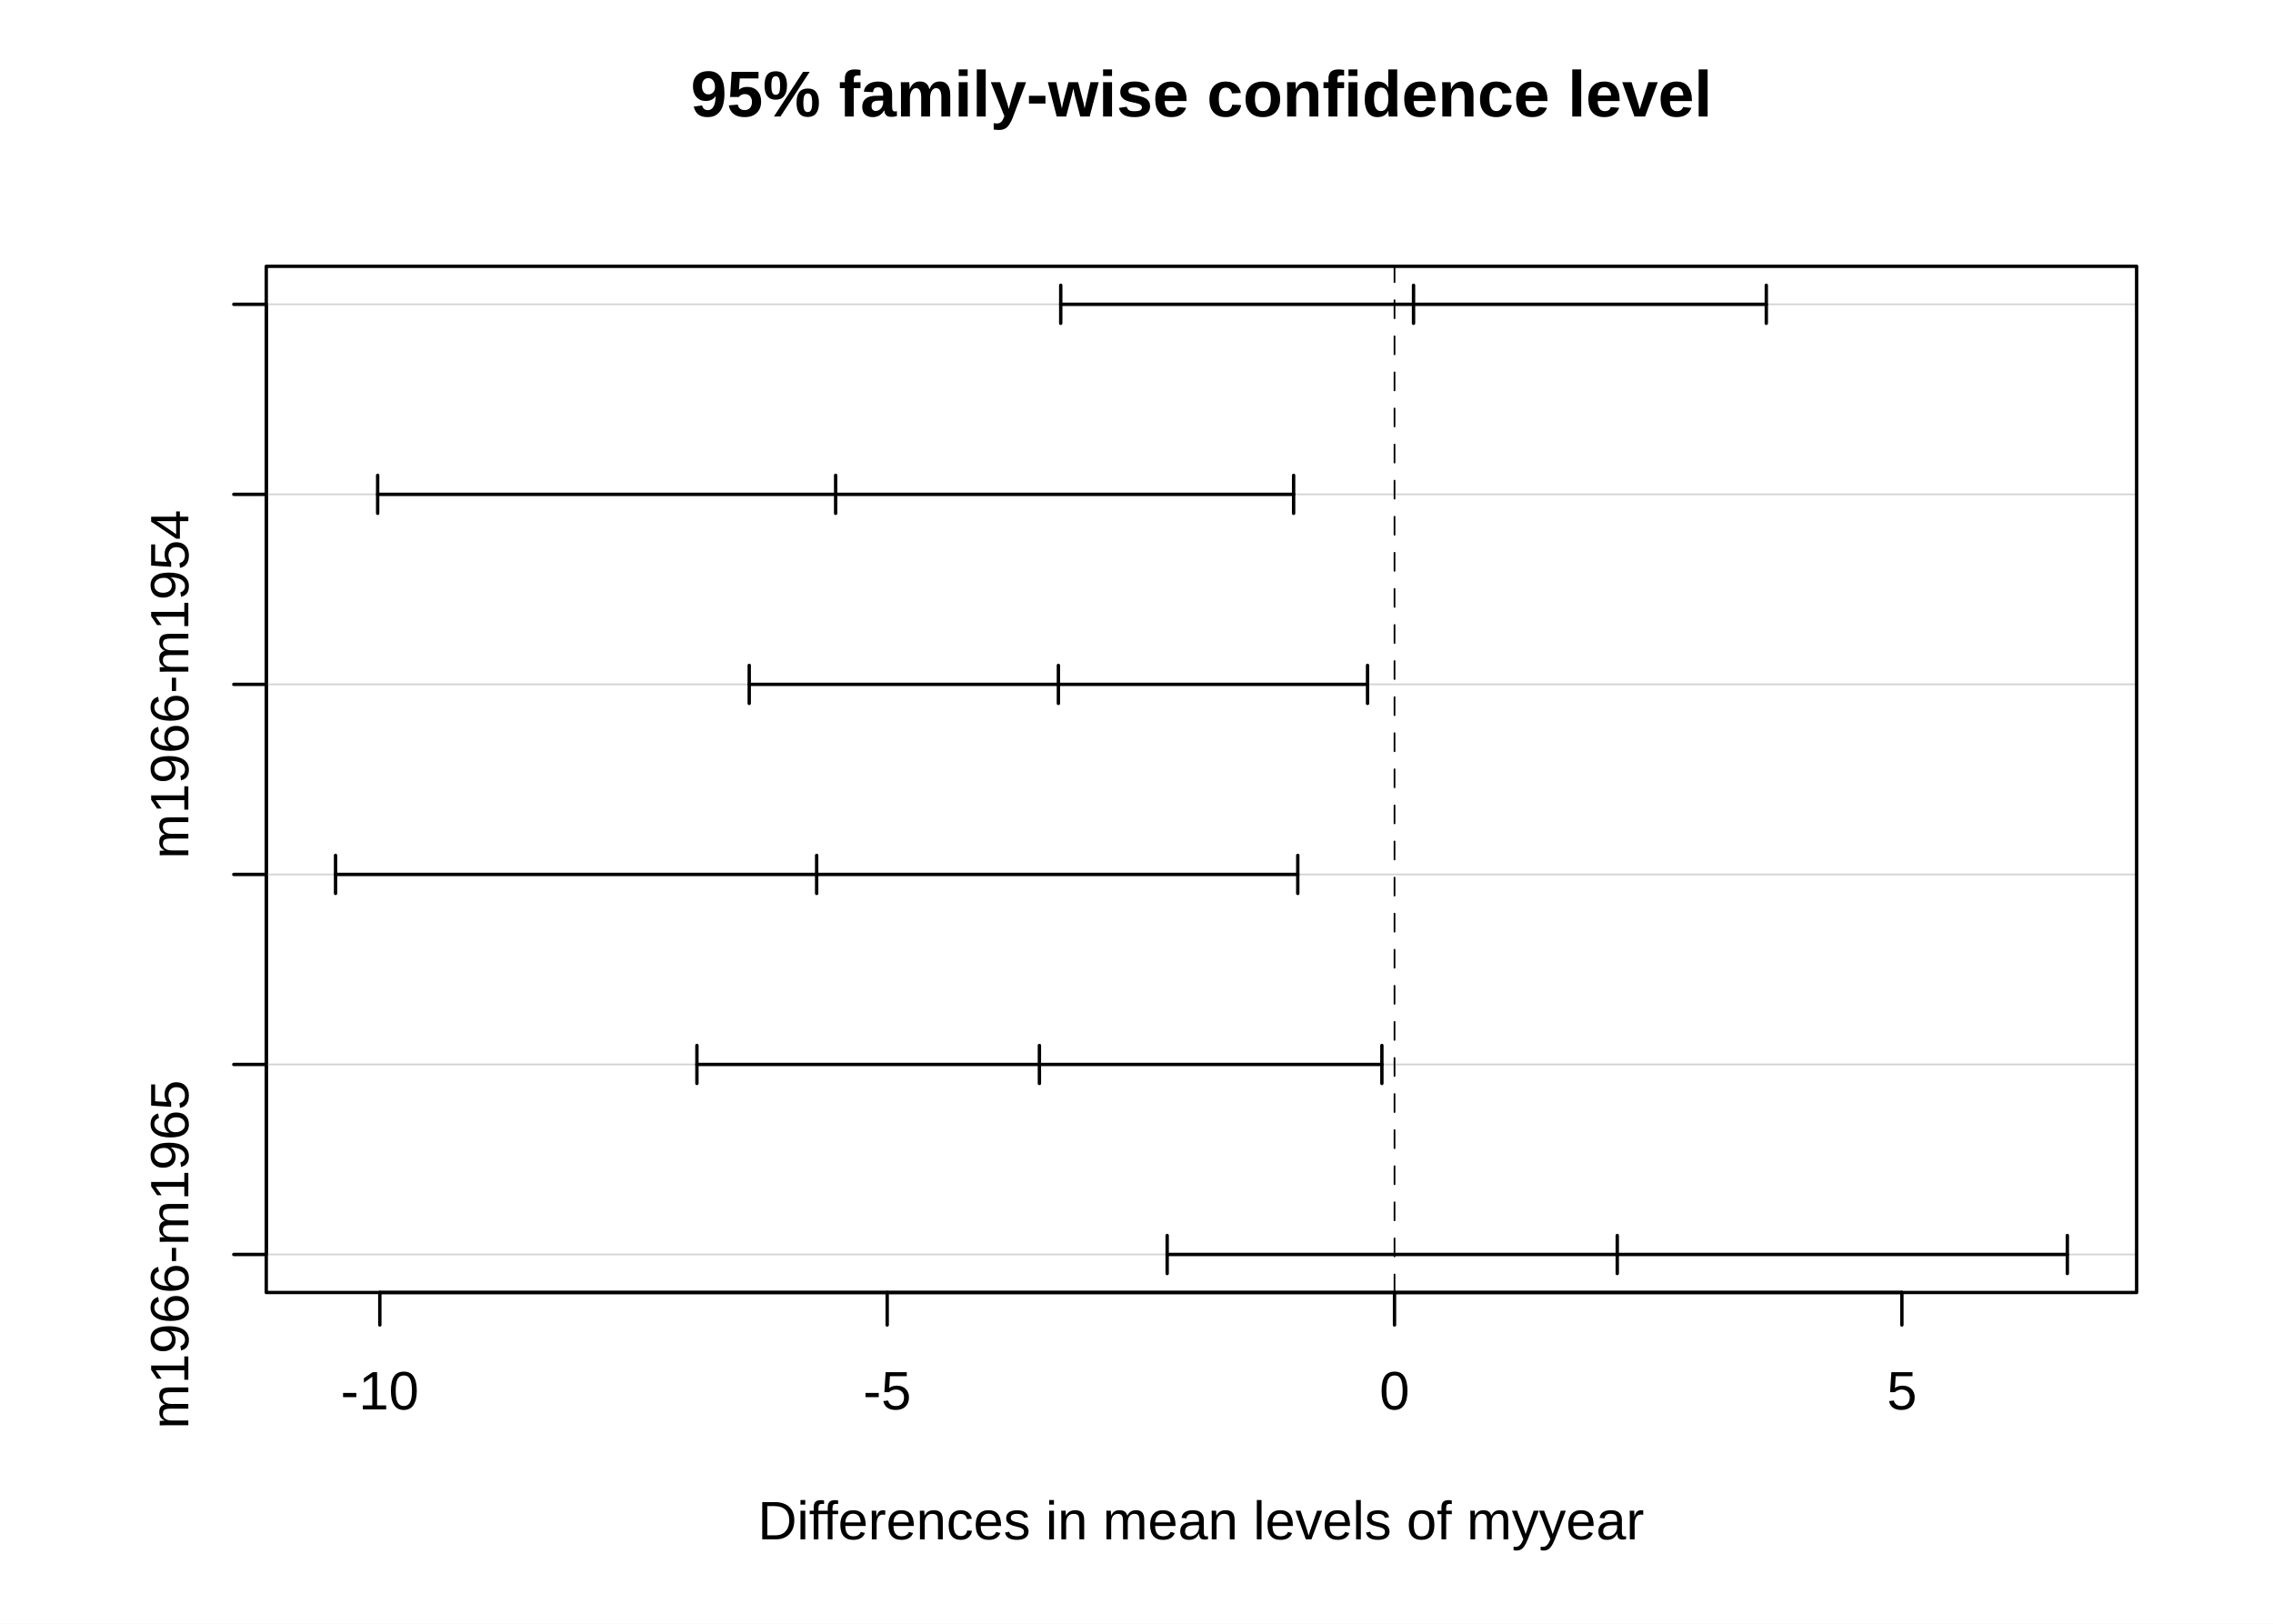
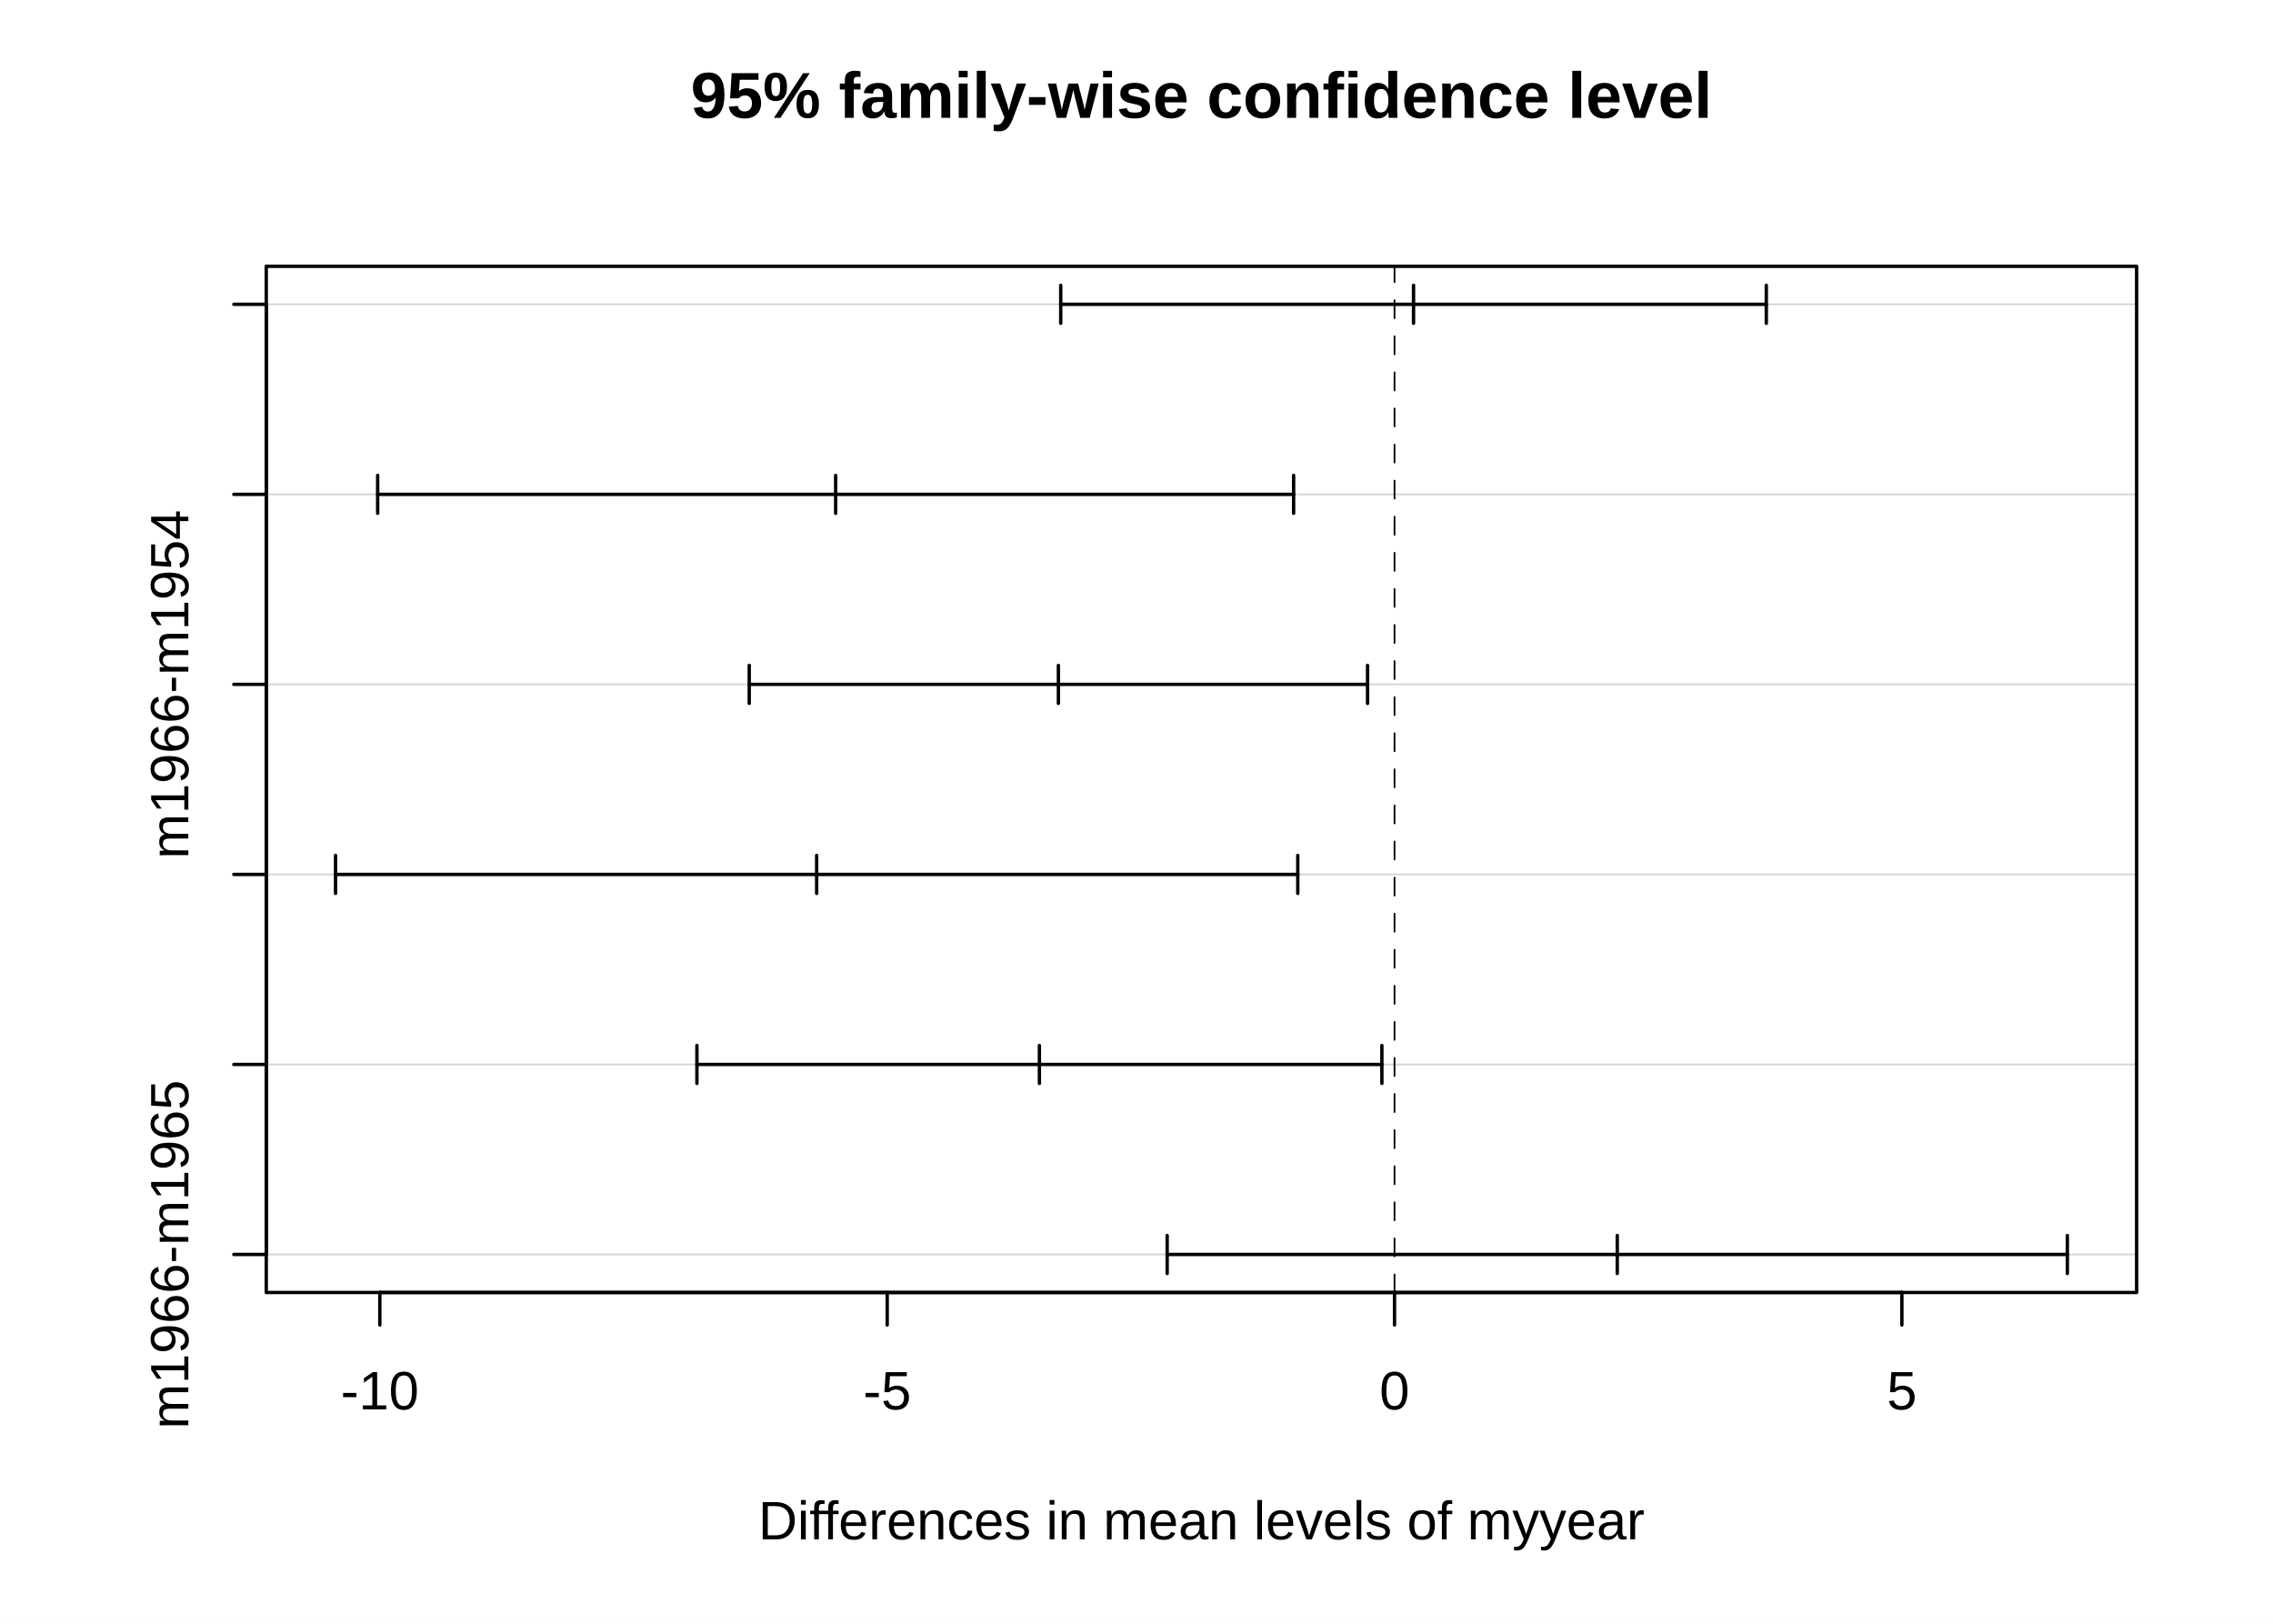
- <svg xmlns="http://www.w3.org/2000/svg" viewBox="0 0 504.00 360.00">
+ <svg xmlns="http://www.w3.org/2000/svg" class="svglite" width="504.00pt" height="360.00pt" viewBox="0 0 504.00 360.00">
  <defs>
    <style type="text/css">
-     line, polyline, polygon, path, rect, circle {
+     .svglite line, .svglite polyline, .svglite polygon, .svglite path, .svglite rect, .svglite circle {
      fill: none;
      stroke: #000000;
      stroke-linecap: round;
      stroke-linejoin: round;
      stroke-miterlimit: 10.00;
    }
  </style>
  </defs>
  <rect width="100%" height="100%" style="stroke: none; fill: #FFFFFF;" />
-   <line x1="84.22" y1="286.56" x2="421.71" y2="286.56" style="stroke-width: 0.75;" />
-   <line x1="84.22" y1="286.56" x2="84.22" y2="293.76" style="stroke-width: 0.75;" />
-   <line x1="196.72" y1="286.56" x2="196.72" y2="293.76" style="stroke-width: 0.75;" />
-   <line x1="309.21" y1="286.56" x2="309.21" y2="293.76" style="stroke-width: 0.75;" />
-   <line x1="421.71" y1="286.56" x2="421.71" y2="293.76" style="stroke-width: 0.75;" />
-   <text x="75.54" y="312.48" style="font-size: 12.00px; font-family: Arimo;" textLength="17.34px" lengthAdjust="spacingAndGlyphs">-10</text>
-   <text x="191.38" y="312.48" style="font-size: 12.00px; font-family: Arimo;" textLength="10.67px" lengthAdjust="spacingAndGlyphs">-5</text>
-   <text x="305.88" y="312.48" style="font-size: 12.00px; font-family: Arimo;" textLength="6.67px" lengthAdjust="spacingAndGlyphs">0</text>
-   <text x="418.38" y="312.48" style="font-size: 12.00px; font-family: Arimo;" textLength="6.67px" lengthAdjust="spacingAndGlyphs">5</text>
-   <line x1="59.04" y1="278.13" x2="59.04" y2="67.47" style="stroke-width: 0.75;" />
-   <line x1="59.04" y1="278.13" x2="51.84" y2="278.13" style="stroke-width: 0.75;" />
-   <line x1="59.04" y1="236.00" x2="51.84" y2="236.00" style="stroke-width: 0.75;" />
-   <line x1="59.04" y1="193.87" x2="51.84" y2="193.87" style="stroke-width: 0.75;" />
-   <line x1="59.04" y1="151.73" x2="51.84" y2="151.73" style="stroke-width: 0.75;" />
-   <line x1="59.04" y1="109.60" x2="51.84" y2="109.60" style="stroke-width: 0.75;" />
-   <line x1="59.04" y1="67.47" x2="51.84" y2="67.47" style="stroke-width: 0.75;" />
-   <text transform="translate(41.76,316.82) rotate(-90)" style="font-size: 12.00px; font-family: Arimo;" textLength="77.38px" lengthAdjust="spacingAndGlyphs">m1966-m1965</text>
-   <text transform="translate(41.76,190.42) rotate(-90)" style="font-size: 12.00px; font-family: Arimo;" textLength="77.38px" lengthAdjust="spacingAndGlyphs">m1966-m1954</text>
  <defs>
-     <clipPath id="cpNTkuMDR8NDczLjc2fDI4Ni41Nnw1OS4wNA==">
+     <clipPath id="cpMC4wMHw1MDQuMDB8MC4wMHwzNjAuMDA=">
+       <rect x="0.00" y="0.00" width="504.00" height="360.00" />
+     </clipPath>
+   </defs>
+   <g clip-path="url(#cpMC4wMHw1MDQuMDB8MC4wMHwzNjAuMDA=)">
+     <line x1="84.22" y1="286.56" x2="421.71" y2="286.56" style="stroke-width: 0.75;" />
+     <line x1="84.22" y1="286.56" x2="84.22" y2="293.76" style="stroke-width: 0.75;" />
+     <line x1="196.72" y1="286.56" x2="196.72" y2="293.76" style="stroke-width: 0.75;" />
+     <line x1="309.21" y1="286.56" x2="309.21" y2="293.76" style="stroke-width: 0.75;" />
+     <line x1="421.71" y1="286.56" x2="421.71" y2="293.76" style="stroke-width: 0.75;" />
+     <text x="84.22" y="312.48" text-anchor="middle" style="font-size: 12.00px; font-family: Liberation Sans;" textLength="19.61px" lengthAdjust="spacingAndGlyphs">-10</text>
+     <text x="196.72" y="312.48" text-anchor="middle" style="font-size: 12.00px; font-family: Liberation Sans;" textLength="11.97px" lengthAdjust="spacingAndGlyphs">-5</text>
+     <text x="309.21" y="312.48" text-anchor="middle" style="font-size: 12.00px; font-family: Liberation Sans;" textLength="7.64px" lengthAdjust="spacingAndGlyphs">0</text>
+     <text x="421.71" y="312.48" text-anchor="middle" style="font-size: 12.00px; font-family: Liberation Sans;" textLength="7.64px" lengthAdjust="spacingAndGlyphs">5</text>
+     <line x1="59.04" y1="278.13" x2="59.04" y2="67.47" style="stroke-width: 0.75;" />
+     <line x1="59.04" y1="278.13" x2="51.84" y2="278.13" style="stroke-width: 0.75;" />
+     <line x1="59.04" y1="236.00" x2="51.84" y2="236.00" style="stroke-width: 0.75;" />
+     <line x1="59.04" y1="193.87" x2="51.84" y2="193.87" style="stroke-width: 0.75;" />
+     <line x1="59.04" y1="151.73" x2="51.84" y2="151.73" style="stroke-width: 0.75;" />
+     <line x1="59.04" y1="109.60" x2="51.84" y2="109.60" style="stroke-width: 0.75;" />
+     <line x1="59.04" y1="67.47" x2="51.84" y2="67.47" style="stroke-width: 0.75;" />
+     <text transform="translate(41.76,278.13) rotate(-90)" text-anchor="middle" style="font-size: 12.00px; font-family: Liberation Sans;" textLength="88.83px" lengthAdjust="spacingAndGlyphs">m1966-m1965</text>
+     <text transform="translate(41.76,151.73) rotate(-90)" text-anchor="middle" style="font-size: 12.00px; font-family: Liberation Sans;" textLength="88.83px" lengthAdjust="spacingAndGlyphs">m1966-m1954</text>
+   </g>
+   <defs>
+     <clipPath id="cpNTkuMDR8NDczLjc2fDU5LjA0fDI4Ni41Ng==">
      <rect x="59.04" y="59.04" width="414.72" height="227.52" />
    </clipPath>
  </defs>
-   <line x1="59.04" y1="67.47" x2="473.76" y2="67.47" style="stroke-width: 0.38; stroke: #D3D3D3;" clip-path="url(#cpNTkuMDR8NDczLjc2fDI4Ni41Nnw1OS4wNA==)" />
-   <line x1="59.04" y1="109.60" x2="473.76" y2="109.60" style="stroke-width: 0.38; stroke: #D3D3D3;" clip-path="url(#cpNTkuMDR8NDczLjc2fDI4Ni41Nnw1OS4wNA==)" />
-   <line x1="59.04" y1="151.73" x2="473.76" y2="151.73" style="stroke-width: 0.38; stroke: #D3D3D3;" clip-path="url(#cpNTkuMDR8NDczLjc2fDI4Ni41Nnw1OS4wNA==)" />
-   <line x1="59.04" y1="193.87" x2="473.76" y2="193.87" style="stroke-width: 0.38; stroke: #D3D3D3;" clip-path="url(#cpNTkuMDR8NDczLjc2fDI4Ni41Nnw1OS4wNA==)" />
-   <line x1="59.04" y1="236.00" x2="473.76" y2="236.00" style="stroke-width: 0.38; stroke: #D3D3D3;" clip-path="url(#cpNTkuMDR8NDczLjc2fDI4Ni41Nnw1OS4wNA==)" />
-   <line x1="59.04" y1="278.13" x2="473.76" y2="278.13" style="stroke-width: 0.38; stroke: #D3D3D3;" clip-path="url(#cpNTkuMDR8NDczLjc2fDI4Ni41Nnw1OS4wNA==)" />
-   <line x1="309.21" y1="286.56" x2="309.21" y2="59.04" style="stroke-width: 0.38; stroke-dasharray: 4.00,4.00;" clip-path="url(#cpNTkuMDR8NDczLjc2fDI4Ni41Nnw1OS4wNA==)" />
-   <line x1="235.20" y1="67.47" x2="391.65" y2="67.47" style="stroke-width: 0.75;" clip-path="url(#cpNTkuMDR8NDczLjc2fDI4Ni41Nnw1OS4wNA==)" />
-   <line x1="83.74" y1="109.60" x2="286.84" y2="109.60" style="stroke-width: 0.75;" clip-path="url(#cpNTkuMDR8NDczLjc2fDI4Ni41Nnw1OS4wNA==)" />
-   <line x1="166.13" y1="151.73" x2="303.23" y2="151.73" style="stroke-width: 0.75;" clip-path="url(#cpNTkuMDR8NDczLjc2fDI4Ni41Nnw1OS4wNA==)" />
-   <line x1="74.40" y1="193.87" x2="287.76" y2="193.87" style="stroke-width: 0.75;" clip-path="url(#cpNTkuMDR8NDczLjc2fDI4Ni41Nnw1OS4wNA==)" />
-   <line x1="154.53" y1="236.00" x2="306.41" y2="236.00" style="stroke-width: 0.75;" clip-path="url(#cpNTkuMDR8NDczLjc2fDI4Ni41Nnw1OS4wNA==)" />
-   <line x1="258.80" y1="278.13" x2="458.40" y2="278.13" style="stroke-width: 0.75;" clip-path="url(#cpNTkuMDR8NDczLjc2fDI4Ni41Nnw1OS4wNA==)" />
-   <line x1="313.43" y1="71.68" x2="313.43" y2="63.25" style="stroke-width: 0.75;" clip-path="url(#cpNTkuMDR8NDczLjc2fDI4Ni41Nnw1OS4wNA==)" />
-   <line x1="185.29" y1="113.81" x2="185.29" y2="105.39" style="stroke-width: 0.75;" clip-path="url(#cpNTkuMDR8NDczLjc2fDI4Ni41Nnw1OS4wNA==)" />
-   <line x1="234.68" y1="155.95" x2="234.68" y2="147.52" style="stroke-width: 0.75;" clip-path="url(#cpNTkuMDR8NDczLjc2fDI4Ni41Nnw1OS4wNA==)" />
-   <line x1="181.08" y1="198.08" x2="181.08" y2="189.65" style="stroke-width: 0.75;" clip-path="url(#cpNTkuMDR8NDczLjc2fDI4Ni41Nnw1OS4wNA==)" />
-   <line x1="230.47" y1="240.21" x2="230.47" y2="231.79" style="stroke-width: 0.75;" clip-path="url(#cpNTkuMDR8NDczLjc2fDI4Ni41Nnw1OS4wNA==)" />
-   <line x1="358.60" y1="282.35" x2="358.60" y2="273.92" style="stroke-width: 0.75;" clip-path="url(#cpNTkuMDR8NDczLjc2fDI4Ni41Nnw1OS4wNA==)" />
-   <line x1="235.20" y1="71.68" x2="235.20" y2="63.25" style="stroke-width: 0.75;" clip-path="url(#cpNTkuMDR8NDczLjc2fDI4Ni41Nnw1OS4wNA==)" />
-   <line x1="83.74" y1="113.81" x2="83.74" y2="105.39" style="stroke-width: 0.75;" clip-path="url(#cpNTkuMDR8NDczLjc2fDI4Ni41Nnw1OS4wNA==)" />
-   <line x1="166.13" y1="155.95" x2="166.13" y2="147.52" style="stroke-width: 0.75;" clip-path="url(#cpNTkuMDR8NDczLjc2fDI4Ni41Nnw1OS4wNA==)" />
-   <line x1="74.40" y1="198.08" x2="74.40" y2="189.65" style="stroke-width: 0.75;" clip-path="url(#cpNTkuMDR8NDczLjc2fDI4Ni41Nnw1OS4wNA==)" />
-   <line x1="154.53" y1="240.21" x2="154.53" y2="231.79" style="stroke-width: 0.75;" clip-path="url(#cpNTkuMDR8NDczLjc2fDI4Ni41Nnw1OS4wNA==)" />
-   <line x1="258.80" y1="282.35" x2="258.80" y2="273.92" style="stroke-width: 0.75;" clip-path="url(#cpNTkuMDR8NDczLjc2fDI4Ni41Nnw1OS4wNA==)" />
-   <line x1="391.65" y1="71.68" x2="391.65" y2="63.25" style="stroke-width: 0.75;" clip-path="url(#cpNTkuMDR8NDczLjc2fDI4Ni41Nnw1OS4wNA==)" />
-   <line x1="286.84" y1="113.81" x2="286.84" y2="105.39" style="stroke-width: 0.75;" clip-path="url(#cpNTkuMDR8NDczLjc2fDI4Ni41Nnw1OS4wNA==)" />
-   <line x1="303.23" y1="155.95" x2="303.23" y2="147.52" style="stroke-width: 0.75;" clip-path="url(#cpNTkuMDR8NDczLjc2fDI4Ni41Nnw1OS4wNA==)" />
-   <line x1="287.76" y1="198.08" x2="287.76" y2="189.65" style="stroke-width: 0.75;" clip-path="url(#cpNTkuMDR8NDczLjc2fDI4Ni41Nnw1OS4wNA==)" />
-   <line x1="306.41" y1="240.21" x2="306.41" y2="231.79" style="stroke-width: 0.75;" clip-path="url(#cpNTkuMDR8NDczLjc2fDI4Ni41Nnw1OS4wNA==)" />
-   <line x1="458.40" y1="282.35" x2="458.40" y2="273.92" style="stroke-width: 0.75;" clip-path="url(#cpNTkuMDR8NDczLjc2fDI4Ni41Nnw1OS4wNA==)" />
-   <defs>
-     <clipPath id="cpMC4wMHw1MDQuMDB8MzYwLjAwfDAuMDA=">
-       <rect x="0.00" y="0.00" width="504.00" height="360.00" />
-     </clipPath>
-   </defs>
-   <g clip-path="url(#cpMC4wMHw1MDQuMDB8MzYwLjAwfDAuMDA=)">
-     <text x="153.15" y="25.83" style="font-size: 14.40px; font-weight: bold; font-family: Arimo;" textLength="226.50px" lengthAdjust="spacingAndGlyphs">95% family-wise confidence level</text>
+   <g clip-path="url(#cpNTkuMDR8NDczLjc2fDU5LjA0fDI4Ni41Ng==)">
+     <line x1="59.04" y1="67.47" x2="473.76" y2="67.47" style="stroke-width: 0.38; stroke: #D3D3D3;" />
+     <line x1="59.04" y1="109.60" x2="473.76" y2="109.60" style="stroke-width: 0.38; stroke: #D3D3D3;" />
+     <line x1="59.04" y1="151.73" x2="473.76" y2="151.73" style="stroke-width: 0.38; stroke: #D3D3D3;" />
+     <line x1="59.04" y1="193.87" x2="473.76" y2="193.87" style="stroke-width: 0.38; stroke: #D3D3D3;" />
+     <line x1="59.04" y1="236.00" x2="473.76" y2="236.00" style="stroke-width: 0.38; stroke: #D3D3D3;" />
+     <line x1="59.04" y1="278.13" x2="473.76" y2="278.13" style="stroke-width: 0.38; stroke: #D3D3D3;" />
+     <line x1="309.21" y1="286.56" x2="309.21" y2="59.04" style="stroke-width: 0.38; stroke-dasharray: 4.00,4.00;" />
+     <line x1="235.20" y1="67.47" x2="391.65" y2="67.47" style="stroke-width: 0.75;" />
+     <line x1="83.74" y1="109.60" x2="286.84" y2="109.60" style="stroke-width: 0.75;" />
+     <line x1="166.13" y1="151.73" x2="303.23" y2="151.73" style="stroke-width: 0.75;" />
+     <line x1="74.40" y1="193.87" x2="287.76" y2="193.87" style="stroke-width: 0.75;" />
+     <line x1="154.53" y1="236.00" x2="306.41" y2="236.00" style="stroke-width: 0.75;" />
+     <line x1="258.80" y1="278.13" x2="458.40" y2="278.13" style="stroke-width: 0.75;" />
+     <line x1="313.43" y1="71.68" x2="313.43" y2="63.25" style="stroke-width: 0.75;" />
+     <line x1="185.29" y1="113.81" x2="185.29" y2="105.39" style="stroke-width: 0.75;" />
+     <line x1="234.68" y1="155.95" x2="234.68" y2="147.52" style="stroke-width: 0.75;" />
+     <line x1="181.08" y1="198.08" x2="181.08" y2="189.65" style="stroke-width: 0.75;" />
+     <line x1="230.47" y1="240.21" x2="230.47" y2="231.79" style="stroke-width: 0.75;" />
+     <line x1="358.60" y1="282.35" x2="358.60" y2="273.92" style="stroke-width: 0.75;" />
+     <line x1="235.20" y1="71.68" x2="235.20" y2="63.25" style="stroke-width: 0.75;" />
+     <line x1="83.74" y1="113.81" x2="83.74" y2="105.39" style="stroke-width: 0.75;" />
+     <line x1="166.13" y1="155.95" x2="166.13" y2="147.52" style="stroke-width: 0.75;" />
+     <line x1="74.40" y1="198.08" x2="74.40" y2="189.65" style="stroke-width: 0.75;" />
+     <line x1="154.53" y1="240.21" x2="154.53" y2="231.79" style="stroke-width: 0.75;" />
+     <line x1="258.80" y1="282.35" x2="258.80" y2="273.92" style="stroke-width: 0.75;" />
+     <line x1="391.65" y1="71.68" x2="391.65" y2="63.25" style="stroke-width: 0.75;" />
+     <line x1="286.84" y1="113.81" x2="286.84" y2="105.39" style="stroke-width: 0.75;" />
+     <line x1="303.23" y1="155.95" x2="303.23" y2="147.52" style="stroke-width: 0.75;" />
+     <line x1="287.76" y1="198.08" x2="287.76" y2="189.65" style="stroke-width: 0.75;" />
+     <line x1="306.41" y1="240.21" x2="306.41" y2="231.79" style="stroke-width: 0.75;" />
+     <line x1="458.40" y1="282.35" x2="458.40" y2="273.92" style="stroke-width: 0.75;" />
  </g>
-   <g clip-path="url(#cpMC4wMHw1MDQuMDB8MzYwLjAwfDAuMDA=)">
-     <text x="266.40" y="43.11" style="font-size: 14.40px; font-weight: bold; font-family: Arimo;" textLength="0.00px" lengthAdjust="spacingAndGlyphs" />
+   <g clip-path="url(#cpMC4wMHw1MDQuMDB8MC4wMHwzNjAuMDA=)">
+     <text x="266.40" y="26.13" text-anchor="middle" style="font-size: 14.40px; font-weight: bold; font-family: Liberation Sans;" textLength="269.48px" lengthAdjust="spacingAndGlyphs">95% family-wise confidence level</text>
+     <text x="266.40" y="43.41" text-anchor="middle" style="font-size: 14.40px; font-weight: bold; font-family: Liberation Sans;" textLength="0.00px" lengthAdjust="spacingAndGlyphs" />
+     <text x="266.40" y="341.28" text-anchor="middle" style="font-size: 12.00px; font-family: Liberation Sans;" textLength="224.36px" lengthAdjust="spacingAndGlyphs">Differences in mean levels of myyear</text>
+     <polygon points="59.04,286.56 473.76,286.56 473.76,59.04 59.04,59.04 " style="stroke-width: 0.75; fill: none;" />
  </g>
-   <g clip-path="url(#cpMC4wMHw1MDQuMDB8MzYwLjAwfDAuMDA=)">
-     <text x="168.03" y="341.28" style="font-size: 12.00px; font-family: Arimo;" textLength="196.75px" lengthAdjust="spacingAndGlyphs">Differences in mean levels of myyear</text>
-   </g>
-   <polyline points="59.04,286.56 473.76,286.56 473.76,59.04 59.04,59.04 59.04,286.56 " style="stroke-width: 0.75;" clip-path="url(#cpMC4wMHw1MDQuMDB8MzYwLjAwfDAuMDA=)" />
</svg>
